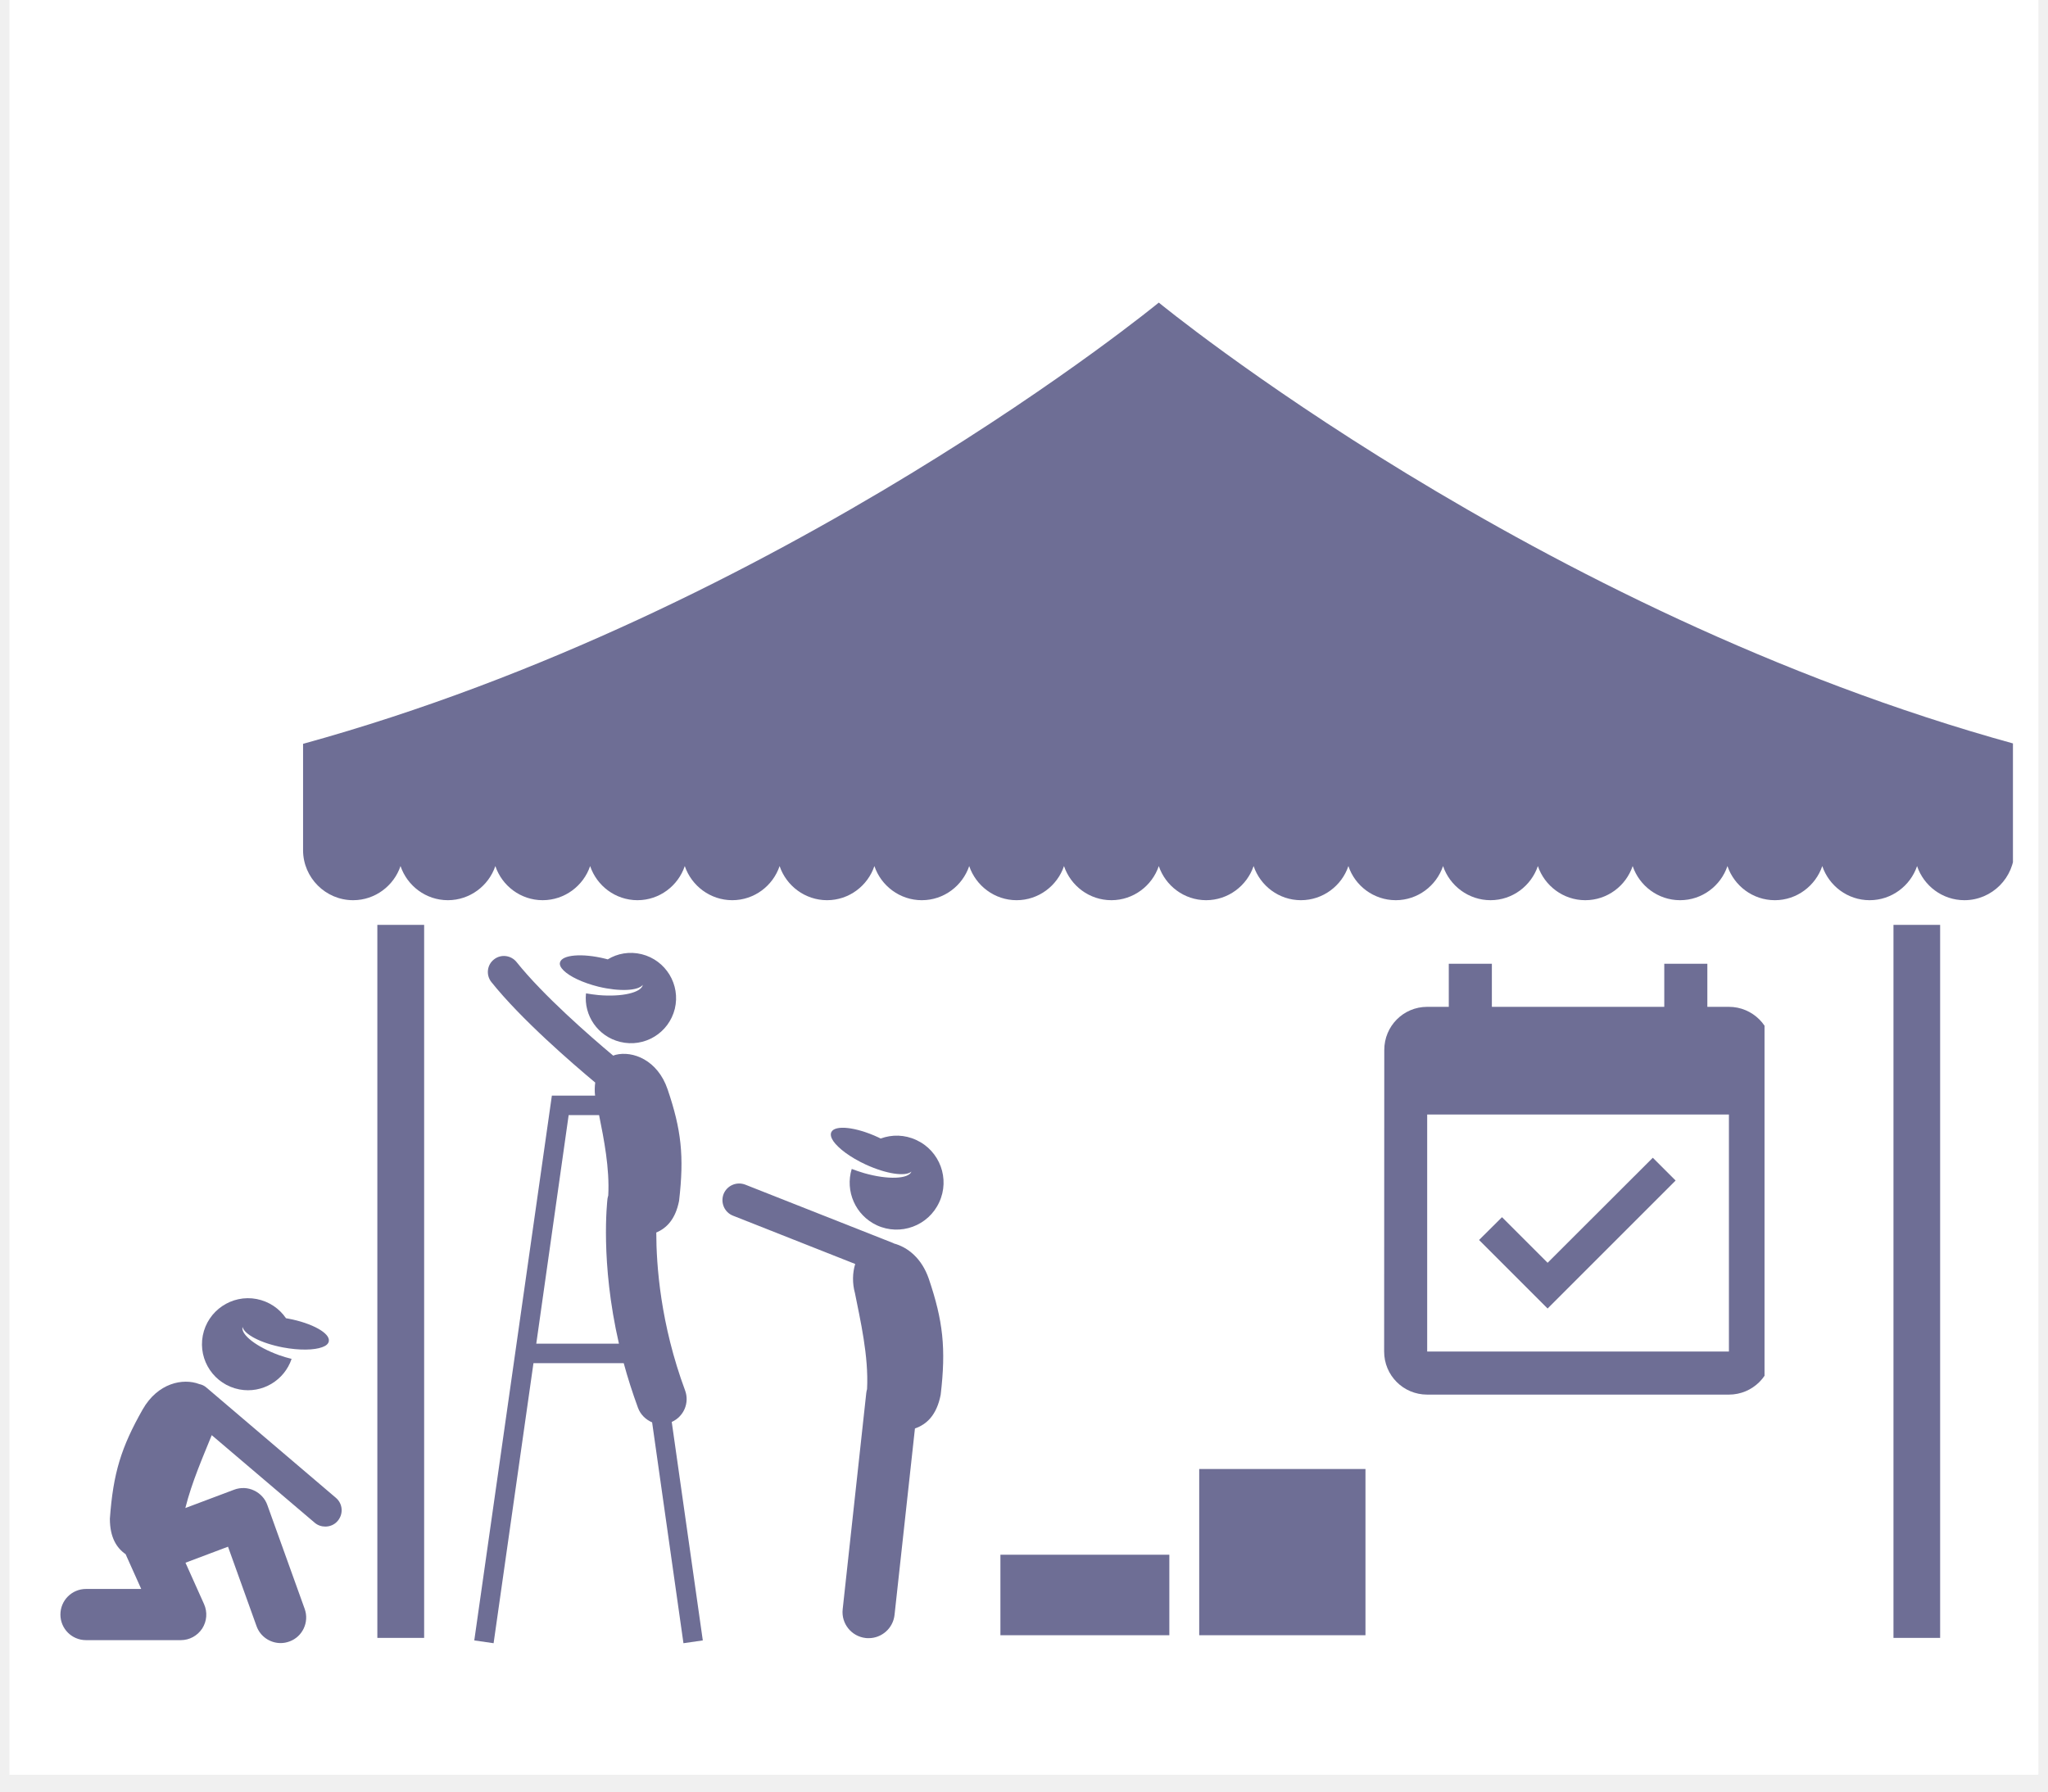
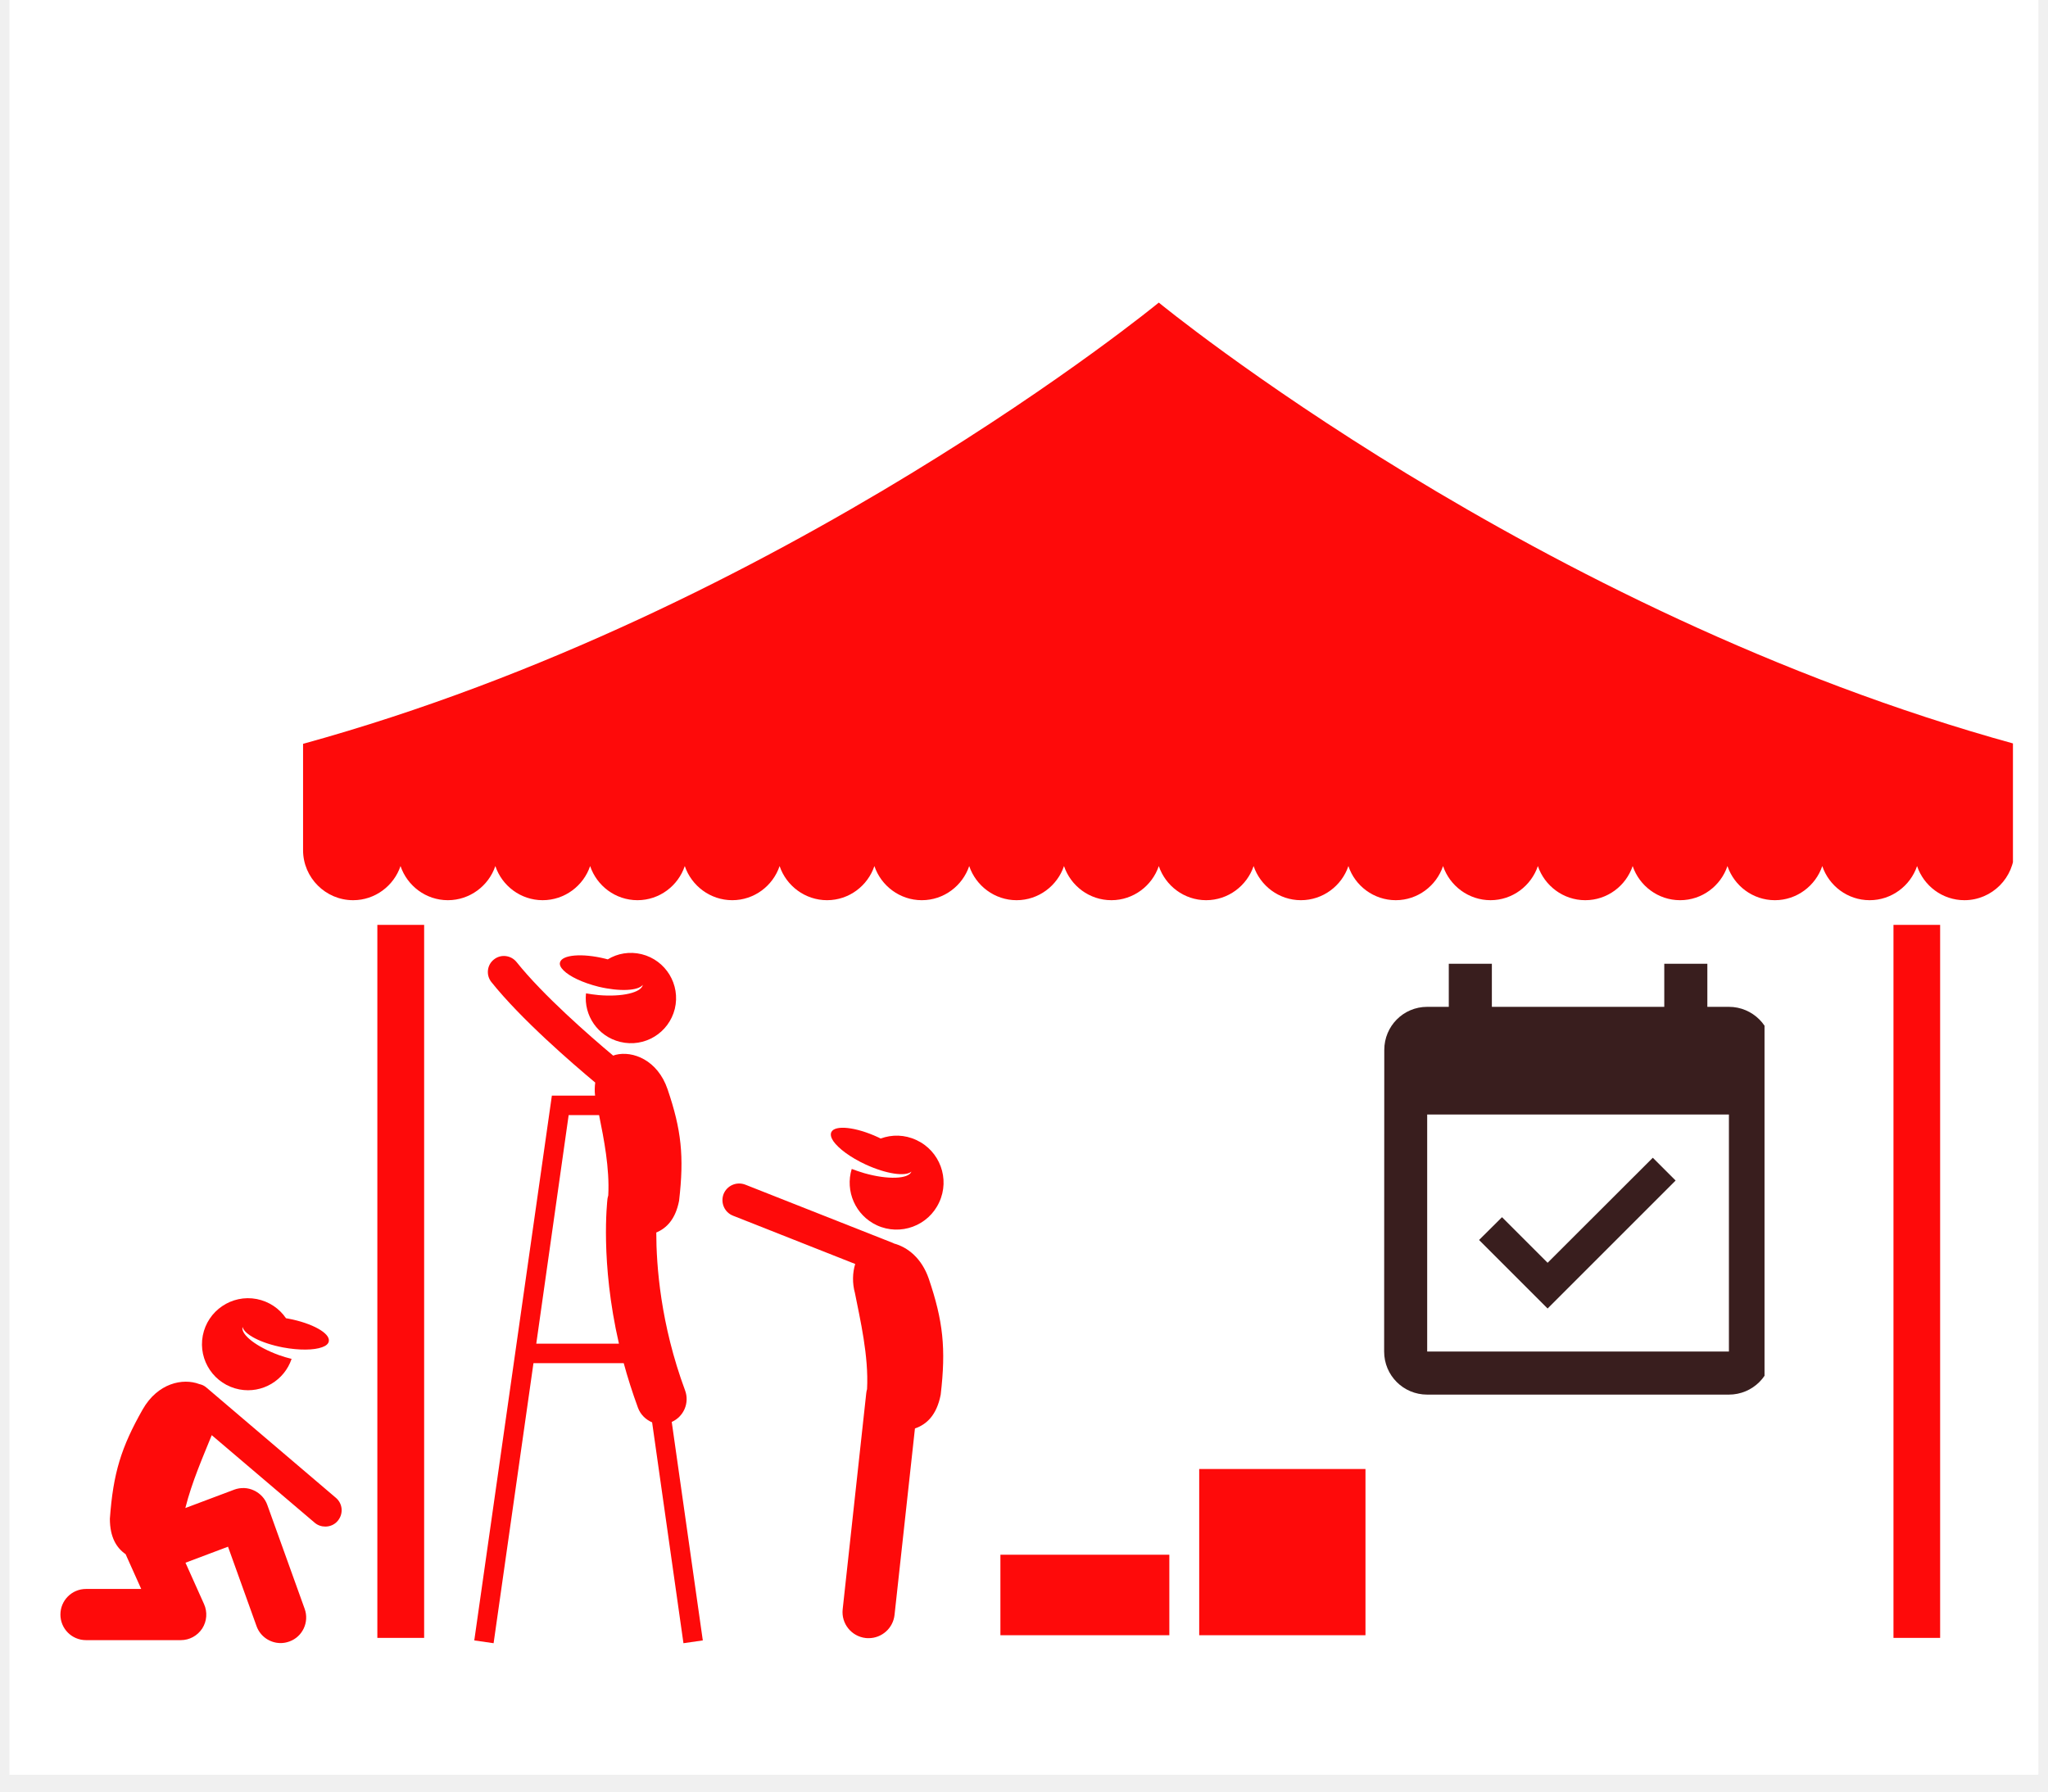
<svg xmlns="http://www.w3.org/2000/svg" width="80" zoomAndPan="magnify" viewBox="0 0 60 52.5" height="70" preserveAspectRatio="xMidYMid meet" version="1.0">
  <defs>
-     <clipPath id="2ad62131d0">
+     <clipPath id="73e0bdc9dd">
      <path d="M 0.281 0 L 59.715 0 L 59.715 52.004 L 0.281 52.004 Z M 0.281 0 " clip-rule="nonzero" />
    </clipPath>
-     <clipPath id="203d4f4b01">
+     <clipPath id="f71504e7cc">
      <path d="M 8 8.867 L 58.973 8.867 L 58.973 27 L 8 27 Z M 8 8.867 " clip-rule="nonzero" />
    </clipPath>
-     <clipPath id="62d3554cf1">
+     <clipPath id="15fda57928">
      <path d="M 1.77 40 L 11 40 L 11 48.242 L 1.77 48.242 Z M 1.77 40 " clip-rule="nonzero" />
    </clipPath>
-     <clipPath id="cdaf763c9b">
+     <clipPath id="b040ae77b3">
      <path d="M 13 28 L 21 28 L 21 48.242 L 13 48.242 Z M 13 28 " clip-rule="nonzero" />
    </clipPath>
-     <clipPath id="fe6ddb928f">
+     <clipPath id="098f83f5b8">
      <path d="M 21 34 L 28 34 L 28 48.242 L 21 48.242 Z M 21 34 " clip-rule="nonzero" />
    </clipPath>
-     <clipPath id="e8c2032f02">
+     <clipPath id="5943b53492">
      <path d="M 40.551 28.242 L 51.695 28.242 L 51.695 40.871 L 40.551 40.871 Z M 40.551 28.242 " clip-rule="nonzero" />
    </clipPath>
  </defs>
-   <g clip-path="url(#2ad62131d0)">
+   <g clip-path="url(#73e0bdc9dd)">
    <path fill="#ffffff" d="M 0.281 0 L 59.719 0 L 59.719 52.004 L 0.281 52.004 Z M 0.281 0 " fill-opacity="1" fill-rule="nonzero" />
    <path fill="#ffffff" d="M 0.281 0 L 59.719 0 L 59.719 52.004 L 0.281 52.004 Z M 0.281 0 " fill-opacity="1" fill-rule="nonzero" />
  </g>
-   <g clip-path="url(#203d4f4b01)">
-     <path fill="#6e6e95" d="M 33.949 8.867 C 33.945 8.871 22.918 17.93 8.879 21.797 L 8.879 24.914 C 8.879 25.719 9.539 26.379 10.344 26.379 L 10.348 26.379 C 10.988 26.379 11.539 25.957 11.734 25.379 C 11.93 25.957 12.477 26.379 13.121 26.379 C 13.766 26.379 14.316 25.957 14.512 25.379 C 14.707 25.957 15.254 26.379 15.898 26.379 C 16.543 26.379 17.094 25.957 17.289 25.379 C 17.484 25.957 18.031 26.379 18.676 26.379 C 19.32 26.379 19.867 25.957 20.062 25.379 C 20.258 25.957 20.809 26.379 21.453 26.379 C 22.098 26.379 22.645 25.957 22.84 25.379 C 23.035 25.957 23.586 26.379 24.23 26.379 C 24.875 26.379 25.422 25.957 25.617 25.379 C 25.812 25.957 26.363 26.379 27.004 26.379 L 27.008 26.379 C 27.652 26.379 28.199 25.957 28.395 25.379 C 28.59 25.957 29.141 26.379 29.781 26.379 L 29.785 26.379 C 30.426 26.379 30.977 25.957 31.172 25.379 C 31.367 25.957 31.914 26.379 32.559 26.379 L 32.562 26.379 C 33.203 26.379 33.754 25.957 33.949 25.379 C 34.145 25.957 34.691 26.379 35.336 26.379 C 35.98 26.379 36.531 25.957 36.727 25.379 C 36.922 25.957 37.469 26.379 38.113 26.379 C 38.758 26.379 39.309 25.957 39.504 25.379 C 39.695 25.957 40.246 26.379 40.891 26.379 C 41.535 26.379 42.082 25.957 42.277 25.379 C 42.473 25.957 43.023 26.379 43.668 26.379 C 44.312 26.379 44.859 25.957 45.055 25.379 C 45.25 25.957 45.801 26.379 46.441 26.379 L 46.445 26.379 C 47.09 26.379 47.637 25.957 47.832 25.379 C 48.027 25.957 48.578 26.379 49.219 26.379 L 49.223 26.379 C 49.867 26.379 50.414 25.957 50.609 25.379 C 50.805 25.957 51.352 26.379 51.996 26.379 L 52 26.379 C 52.641 26.379 53.191 25.957 53.387 25.379 C 53.582 25.957 54.129 26.379 54.773 26.379 L 54.777 26.379 C 55.418 26.379 55.969 25.957 56.164 25.379 C 56.359 25.957 56.906 26.379 57.551 26.379 C 58.359 26.379 59.016 25.719 59.016 24.914 L 59.016 21.797 C 44.977 17.93 33.949 8.867 33.949 8.867 Z M 33.949 8.867 " fill-opacity="1" fill-rule="nonzero" />
+   <g clip-path="url(#f71504e7cc)">
+     <path fill="#fe0a0a" d="M 33.949 8.867 C 33.945 8.871 22.918 17.93 8.879 21.797 L 8.879 24.914 C 8.879 25.719 9.539 26.379 10.344 26.379 L 10.348 26.379 C 10.988 26.379 11.539 25.957 11.734 25.379 C 11.93 25.957 12.477 26.379 13.121 26.379 C 13.766 26.379 14.316 25.957 14.512 25.379 C 14.707 25.957 15.254 26.379 15.898 26.379 C 16.543 26.379 17.094 25.957 17.289 25.379 C 17.484 25.957 18.031 26.379 18.676 26.379 C 19.32 26.379 19.867 25.957 20.062 25.379 C 20.258 25.957 20.809 26.379 21.453 26.379 C 22.098 26.379 22.645 25.957 22.84 25.379 C 23.035 25.957 23.586 26.379 24.23 26.379 C 24.875 26.379 25.422 25.957 25.617 25.379 C 25.812 25.957 26.363 26.379 27.004 26.379 L 27.008 26.379 C 27.652 26.379 28.199 25.957 28.395 25.379 C 28.59 25.957 29.141 26.379 29.781 26.379 L 29.785 26.379 C 30.426 26.379 30.977 25.957 31.172 25.379 C 31.367 25.957 31.914 26.379 32.559 26.379 L 32.562 26.379 C 33.203 26.379 33.754 25.957 33.949 25.379 C 34.145 25.957 34.691 26.379 35.336 26.379 C 35.98 26.379 36.531 25.957 36.727 25.379 C 36.922 25.957 37.469 26.379 38.113 26.379 C 38.758 26.379 39.309 25.957 39.504 25.379 C 39.695 25.957 40.246 26.379 40.891 26.379 C 41.535 26.379 42.082 25.957 42.277 25.379 C 42.473 25.957 43.023 26.379 43.668 26.379 C 44.312 26.379 44.859 25.957 45.055 25.379 C 45.25 25.957 45.801 26.379 46.441 26.379 L 46.445 26.379 C 47.09 26.379 47.637 25.957 47.832 25.379 C 48.027 25.957 48.578 26.379 49.219 26.379 L 49.223 26.379 C 49.867 26.379 50.414 25.957 50.609 25.379 C 50.805 25.957 51.352 26.379 51.996 26.379 L 52 26.379 C 52.641 26.379 53.191 25.957 53.387 25.379 C 53.582 25.957 54.129 26.379 54.773 26.379 L 54.777 26.379 C 55.418 26.379 55.969 25.957 56.164 25.379 C 56.359 25.957 56.906 26.379 57.551 26.379 C 58.359 26.379 59.016 25.719 59.016 24.914 L 59.016 21.797 C 44.977 17.93 33.949 8.867 33.949 8.867 Z M 33.949 8.867 " fill-opacity="1" fill-rule="nonzero" />
  </g>
-   <path fill="#6e6e95" d="M 11.055 27.102 L 12.426 27.102 L 12.426 47.996 L 11.055 47.996 Z M 11.055 27.102 " fill-opacity="1" fill-rule="nonzero" />
-   <path fill="#6e6e95" d="M 55.473 27.102 L 56.84 27.102 L 56.84 47.996 L 55.473 47.996 Z M 55.473 27.102 " fill-opacity="1" fill-rule="nonzero" />
-   <g clip-path="url(#62d3554cf1)">
-     <path fill="#6e6e95" d="M 9.84 43.891 L 6.047 40.66 C 5.984 40.605 5.914 40.574 5.84 40.559 C 5.359 40.375 4.621 40.527 4.18 41.301 C 3.551 42.41 3.316 43.164 3.219 44.504 C 3.219 45.047 3.414 45.359 3.68 45.543 L 4.137 46.562 L 2.52 46.562 C 2.105 46.562 1.77 46.898 1.77 47.312 C 1.77 47.727 2.105 48.062 2.52 48.062 L 5.297 48.062 C 5.551 48.062 5.785 47.934 5.926 47.719 C 6.062 47.504 6.082 47.238 5.977 47.004 L 5.434 45.793 L 6.68 45.324 L 7.516 47.652 C 7.625 47.957 7.914 48.148 8.223 48.148 C 8.305 48.148 8.391 48.133 8.477 48.102 C 8.863 47.965 9.066 47.535 8.926 47.145 L 7.832 44.102 C 7.766 43.914 7.625 43.762 7.441 43.676 C 7.262 43.59 7.051 43.582 6.863 43.652 L 5.43 44.191 C 5.621 43.426 5.953 42.676 6.184 42.102 C 6.191 42.086 6.199 42.07 6.203 42.055 L 9.219 44.621 C 9.309 44.699 9.422 44.734 9.531 44.734 C 9.664 44.734 9.801 44.68 9.895 44.566 C 10.066 44.363 10.043 44.062 9.84 43.891 Z M 9.84 43.891 " fill-opacity="1" fill-rule="nonzero" />
+   <path fill="#fe0a0a" d="M 11.055 27.102 L 12.426 27.102 L 12.426 47.996 L 11.055 47.996 Z M 11.055 27.102 " fill-opacity="1" fill-rule="nonzero" />
+   <path fill="#fe0a0a" d="M 55.473 27.102 L 56.84 27.102 L 56.84 47.996 L 55.473 47.996 Z M 55.473 27.102 " fill-opacity="1" fill-rule="nonzero" />
+   <g clip-path="url(#15fda57928)">
+     <path fill="#fe0a0a" d="M 9.84 43.891 L 6.047 40.66 C 5.984 40.605 5.914 40.574 5.84 40.559 C 5.359 40.375 4.621 40.527 4.18 41.301 C 3.551 42.41 3.316 43.164 3.219 44.504 C 3.219 45.047 3.414 45.359 3.68 45.543 L 4.137 46.562 L 2.52 46.562 C 2.105 46.562 1.77 46.898 1.77 47.312 C 1.77 47.727 2.105 48.062 2.52 48.062 L 5.297 48.062 C 5.551 48.062 5.785 47.934 5.926 47.719 C 6.062 47.504 6.082 47.238 5.977 47.004 L 5.434 45.793 L 6.68 45.324 L 7.516 47.652 C 7.625 47.957 7.914 48.148 8.223 48.148 C 8.305 48.148 8.391 48.133 8.477 48.102 C 8.863 47.965 9.066 47.535 8.926 47.145 L 7.832 44.102 C 7.766 43.914 7.625 43.762 7.441 43.676 C 7.262 43.59 7.051 43.582 6.863 43.652 L 5.43 44.191 C 5.621 43.426 5.953 42.676 6.184 42.102 C 6.191 42.086 6.199 42.07 6.203 42.055 L 9.219 44.621 C 9.309 44.699 9.422 44.734 9.531 44.734 C 9.664 44.734 9.801 44.68 9.895 44.566 C 10.066 44.363 10.043 44.062 9.84 43.891 Z M 9.84 43.891 " fill-opacity="1" fill-rule="nonzero" />
  </g>
-   <path fill="#6e6e95" d="M 8.449 38.641 C 8.426 38.637 8.402 38.633 8.379 38.629 C 8.184 38.344 7.883 38.137 7.52 38.066 C 6.789 37.926 6.082 38.406 5.941 39.137 C 5.801 39.867 6.281 40.574 7.012 40.715 C 7.684 40.844 8.332 40.449 8.543 39.82 C 8.426 39.793 8.301 39.754 8.176 39.711 C 7.52 39.473 7.047 39.109 7.105 38.883 C 7.156 39.105 7.652 39.363 8.289 39.484 C 8.766 39.574 9.203 39.566 9.441 39.477 C 9.551 39.438 9.621 39.379 9.633 39.305 C 9.68 39.07 9.148 38.773 8.449 38.641 Z M 8.449 38.641 " fill-opacity="1" fill-rule="nonzero" />
-   <g clip-path="url(#cdaf763c9b)">
-     <path fill="#6e6e95" d="M 13.895 48.07 L 14.461 48.152 L 15.629 39.945 L 18.273 39.945 C 18.387 40.367 18.527 40.805 18.691 41.254 C 18.766 41.457 18.922 41.602 19.105 41.68 L 20.023 48.152 L 20.59 48.07 L 19.68 41.668 C 20.031 41.512 20.207 41.109 20.07 40.742 C 19.352 38.805 19.227 37.082 19.227 36.117 C 19.527 35.992 19.789 35.73 19.895 35.188 C 20.047 33.879 19.961 33.105 19.559 31.922 C 19.266 31.059 18.535 30.785 18.035 30.91 C 18.008 30.918 17.984 30.926 17.965 30.934 C 17.27 30.352 15.91 29.164 15.133 28.191 C 14.969 27.988 14.672 27.953 14.469 28.117 C 14.266 28.277 14.234 28.574 14.395 28.777 C 15.266 29.867 16.75 31.148 17.438 31.723 C 17.422 31.848 17.418 31.977 17.434 32.105 L 16.168 32.105 Z M 17.551 32.676 C 17.691 33.371 17.863 34.234 17.82 35.031 C 17.809 35.062 17.805 35.094 17.797 35.129 C 17.789 35.219 17.582 36.977 18.133 39.375 L 15.711 39.375 L 16.66 32.676 Z M 17.551 32.676 " fill-opacity="1" fill-rule="nonzero" />
+   <path fill="#fe0a0a" d="M 8.449 38.641 C 8.426 38.637 8.402 38.633 8.379 38.629 C 8.184 38.344 7.883 38.137 7.52 38.066 C 6.789 37.926 6.082 38.406 5.941 39.137 C 5.801 39.867 6.281 40.574 7.012 40.715 C 7.684 40.844 8.332 40.449 8.543 39.82 C 8.426 39.793 8.301 39.754 8.176 39.711 C 7.52 39.473 7.047 39.109 7.105 38.883 C 7.156 39.105 7.652 39.363 8.289 39.484 C 8.766 39.574 9.203 39.566 9.441 39.477 C 9.551 39.438 9.621 39.379 9.633 39.305 C 9.68 39.07 9.148 38.773 8.449 38.641 Z M 8.449 38.641 " fill-opacity="1" fill-rule="nonzero" />
+   <g clip-path="url(#b040ae77b3)">
+     <path fill="#fe0a0a" d="M 13.895 48.07 L 14.461 48.152 L 15.629 39.945 L 18.273 39.945 C 18.387 40.367 18.527 40.805 18.691 41.254 C 18.766 41.457 18.922 41.602 19.105 41.68 L 20.023 48.152 L 20.59 48.07 L 19.68 41.668 C 20.031 41.512 20.207 41.109 20.07 40.742 C 19.352 38.805 19.227 37.082 19.227 36.117 C 19.527 35.992 19.789 35.73 19.895 35.188 C 20.047 33.879 19.961 33.105 19.559 31.922 C 19.266 31.059 18.535 30.785 18.035 30.91 C 18.008 30.918 17.984 30.926 17.965 30.934 C 17.27 30.352 15.91 29.164 15.133 28.191 C 14.969 27.988 14.672 27.953 14.469 28.117 C 14.266 28.277 14.234 28.574 14.395 28.777 C 15.266 29.867 16.75 31.148 17.438 31.723 C 17.422 31.848 17.418 31.977 17.434 32.105 L 16.168 32.105 Z M 17.551 32.676 C 17.691 33.371 17.863 34.234 17.82 35.031 C 17.809 35.062 17.805 35.094 17.797 35.129 C 17.789 35.219 17.582 36.977 18.133 39.375 L 15.711 39.375 L 16.66 32.676 Z M 17.551 32.676 " fill-opacity="1" fill-rule="nonzero" />
  </g>
-   <path fill="#6e6e95" d="M 17.535 28.914 C 18.152 29.062 18.699 29.035 18.832 28.859 C 18.793 29.086 18.223 29.219 17.539 29.16 C 17.41 29.148 17.285 29.129 17.168 29.109 C 17.098 29.758 17.516 30.371 18.168 30.531 C 18.879 30.707 19.594 30.273 19.77 29.562 C 19.941 28.852 19.508 28.137 18.797 27.961 C 18.445 27.875 18.09 27.938 17.805 28.113 C 17.781 28.105 17.758 28.098 17.734 28.094 C 17.055 27.926 16.461 27.977 16.406 28.203 C 16.387 28.273 16.426 28.352 16.508 28.434 C 16.684 28.613 17.066 28.797 17.535 28.914 Z M 17.535 28.914 " fill-opacity="1" fill-rule="nonzero" />
-   <g clip-path="url(#fe6ddb928f)">
-     <path fill="#6e6e95" d="M 21.199 34.988 C 21.102 35.242 21.223 35.527 21.477 35.625 L 25.055 37.039 C 24.973 37.301 24.969 37.609 25.047 37.891 C 25.199 38.664 25.453 39.734 25.402 40.707 C 25.391 40.746 25.383 40.781 25.379 40.82 L 24.688 47.156 C 24.641 47.578 24.945 47.953 25.363 48 C 25.391 48.004 25.422 48.004 25.449 48.004 C 25.832 48.004 26.164 47.715 26.207 47.324 L 26.805 41.859 C 27.145 41.742 27.441 41.473 27.559 40.871 C 27.719 39.512 27.629 38.707 27.211 37.473 C 27.004 36.871 26.594 36.547 26.188 36.438 C 26.18 36.434 26.172 36.43 26.168 36.426 L 21.836 34.715 C 21.582 34.617 21.301 34.738 21.199 34.988 Z M 21.199 34.988 " fill-opacity="1" fill-rule="nonzero" />
+   <path fill="#fe0a0a" d="M 17.535 28.914 C 18.152 29.062 18.699 29.035 18.832 28.859 C 18.793 29.086 18.223 29.219 17.539 29.16 C 17.41 29.148 17.285 29.129 17.168 29.109 C 17.098 29.758 17.516 30.371 18.168 30.531 C 18.879 30.707 19.594 30.273 19.77 29.562 C 19.941 28.852 19.508 28.137 18.797 27.961 C 18.445 27.875 18.09 27.938 17.805 28.113 C 17.781 28.105 17.758 28.098 17.734 28.094 C 17.055 27.926 16.461 27.977 16.406 28.203 C 16.387 28.273 16.426 28.352 16.508 28.434 C 16.684 28.613 17.066 28.797 17.535 28.914 Z M 17.535 28.914 " fill-opacity="1" fill-rule="nonzero" />
+   <g clip-path="url(#098f83f5b8)">
+     <path fill="#fe0a0a" d="M 21.199 34.988 C 21.102 35.242 21.223 35.527 21.477 35.625 L 25.055 37.039 C 24.973 37.301 24.969 37.609 25.047 37.891 C 25.199 38.664 25.453 39.734 25.402 40.707 C 25.391 40.746 25.383 40.781 25.379 40.82 L 24.688 47.156 C 24.641 47.578 24.945 47.953 25.363 48 C 25.391 48.004 25.422 48.004 25.449 48.004 C 25.832 48.004 26.164 47.715 26.207 47.324 L 26.805 41.859 C 27.145 41.742 27.441 41.473 27.559 40.871 C 27.719 39.512 27.629 38.707 27.211 37.473 C 27.004 36.871 26.594 36.547 26.188 36.438 C 26.18 36.434 26.172 36.43 26.168 36.426 L 21.836 34.715 C 21.582 34.617 21.301 34.738 21.199 34.988 Z M 21.199 34.988 " fill-opacity="1" fill-rule="nonzero" />
  </g>
-   <path fill="#6e6e95" d="M 25.363 34.125 C 25.965 34.402 26.527 34.484 26.703 34.332 C 26.617 34.551 26.008 34.574 25.324 34.379 C 25.191 34.34 25.066 34.297 24.953 34.254 C 24.754 34.902 25.059 35.613 25.691 35.906 C 26.379 36.223 27.199 35.922 27.516 35.23 C 27.836 34.543 27.535 33.723 26.844 33.406 C 26.5 33.246 26.129 33.242 25.801 33.363 C 25.777 33.352 25.754 33.34 25.73 33.328 C 25.074 33.023 24.457 32.957 24.355 33.176 C 24.324 33.246 24.344 33.332 24.41 33.434 C 24.559 33.652 24.914 33.918 25.363 34.125 Z M 25.363 34.125 " fill-opacity="1" fill-rule="nonzero" />
-   <path fill="#6e6e95" d="M 29.309 45.559 L 34.258 45.559 L 34.258 47.918 L 29.309 47.918 Z M 29.309 45.559 " fill-opacity="1" fill-rule="nonzero" />
-   <path fill="#6e6e95" d="M 35.133 43.047 L 40.004 43.047 L 40.004 47.918 L 35.133 47.918 Z M 35.133 43.047 " fill-opacity="1" fill-rule="nonzero" />
-   <g clip-path="url(#e8c2032f02)">
-     <path fill="#6e6e95" d="M 49.09 34.594 L 48.422 33.926 L 45.34 37.004 L 44.004 35.668 L 43.332 36.336 L 45.34 38.344 Z M 50.652 29.504 L 50.02 29.504 L 50.02 28.242 L 48.758 28.242 L 48.758 29.504 L 43.707 29.504 L 43.707 28.242 L 42.445 28.242 L 42.445 29.504 L 41.812 29.504 C 41.113 29.504 40.555 30.07 40.555 30.766 L 40.551 39.605 C 40.551 40.305 41.113 40.867 41.812 40.867 L 50.652 40.867 C 51.348 40.867 51.914 40.305 51.914 39.605 L 51.914 30.766 C 51.914 30.07 51.348 29.504 50.652 29.504 Z M 50.652 39.605 L 41.812 39.605 L 41.812 32.66 L 50.652 32.66 Z M 50.652 39.605 " fill-opacity="1" fill-rule="nonzero" />
+   <path fill="#fe0a0a" d="M 25.363 34.125 C 25.965 34.402 26.527 34.484 26.703 34.332 C 26.617 34.551 26.008 34.574 25.324 34.379 C 25.191 34.34 25.066 34.297 24.953 34.254 C 24.754 34.902 25.059 35.613 25.691 35.906 C 26.379 36.223 27.199 35.922 27.516 35.23 C 27.836 34.543 27.535 33.723 26.844 33.406 C 26.5 33.246 26.129 33.242 25.801 33.363 C 25.777 33.352 25.754 33.34 25.73 33.328 C 25.074 33.023 24.457 32.957 24.355 33.176 C 24.324 33.246 24.344 33.332 24.41 33.434 C 24.559 33.652 24.914 33.918 25.363 34.125 Z M 25.363 34.125 " fill-opacity="1" fill-rule="nonzero" />
+   <path fill="#fe0a0a" d="M 29.309 45.559 L 34.258 45.559 L 34.258 47.918 L 29.309 47.918 Z M 29.309 45.559 " fill-opacity="1" fill-rule="nonzero" />
+   <path fill="#fe0a0a" d="M 35.133 43.047 L 40.004 43.047 L 40.004 47.918 L 35.133 47.918 Z M 35.133 43.047 " fill-opacity="1" fill-rule="nonzero" />
+   <g clip-path="url(#5943b53492)">
+     <path fill="#391e1e" d="M 49.09 34.594 L 48.422 33.926 L 45.34 37.004 L 44.004 35.668 L 43.332 36.336 L 45.34 38.344 Z M 50.652 29.504 L 50.02 29.504 L 50.02 28.242 L 48.758 28.242 L 48.758 29.504 L 43.707 29.504 L 43.707 28.242 L 42.445 28.242 L 42.445 29.504 L 41.812 29.504 C 41.113 29.504 40.555 30.07 40.555 30.766 L 40.551 39.605 C 40.551 40.305 41.113 40.867 41.812 40.867 L 50.652 40.867 C 51.348 40.867 51.914 40.305 51.914 39.605 L 51.914 30.766 C 51.914 30.07 51.348 29.504 50.652 29.504 Z M 50.652 39.605 L 41.812 39.605 L 41.812 32.66 L 50.652 32.66 Z M 50.652 39.605 " fill-opacity="1" fill-rule="nonzero" />
  </g>
</svg>
